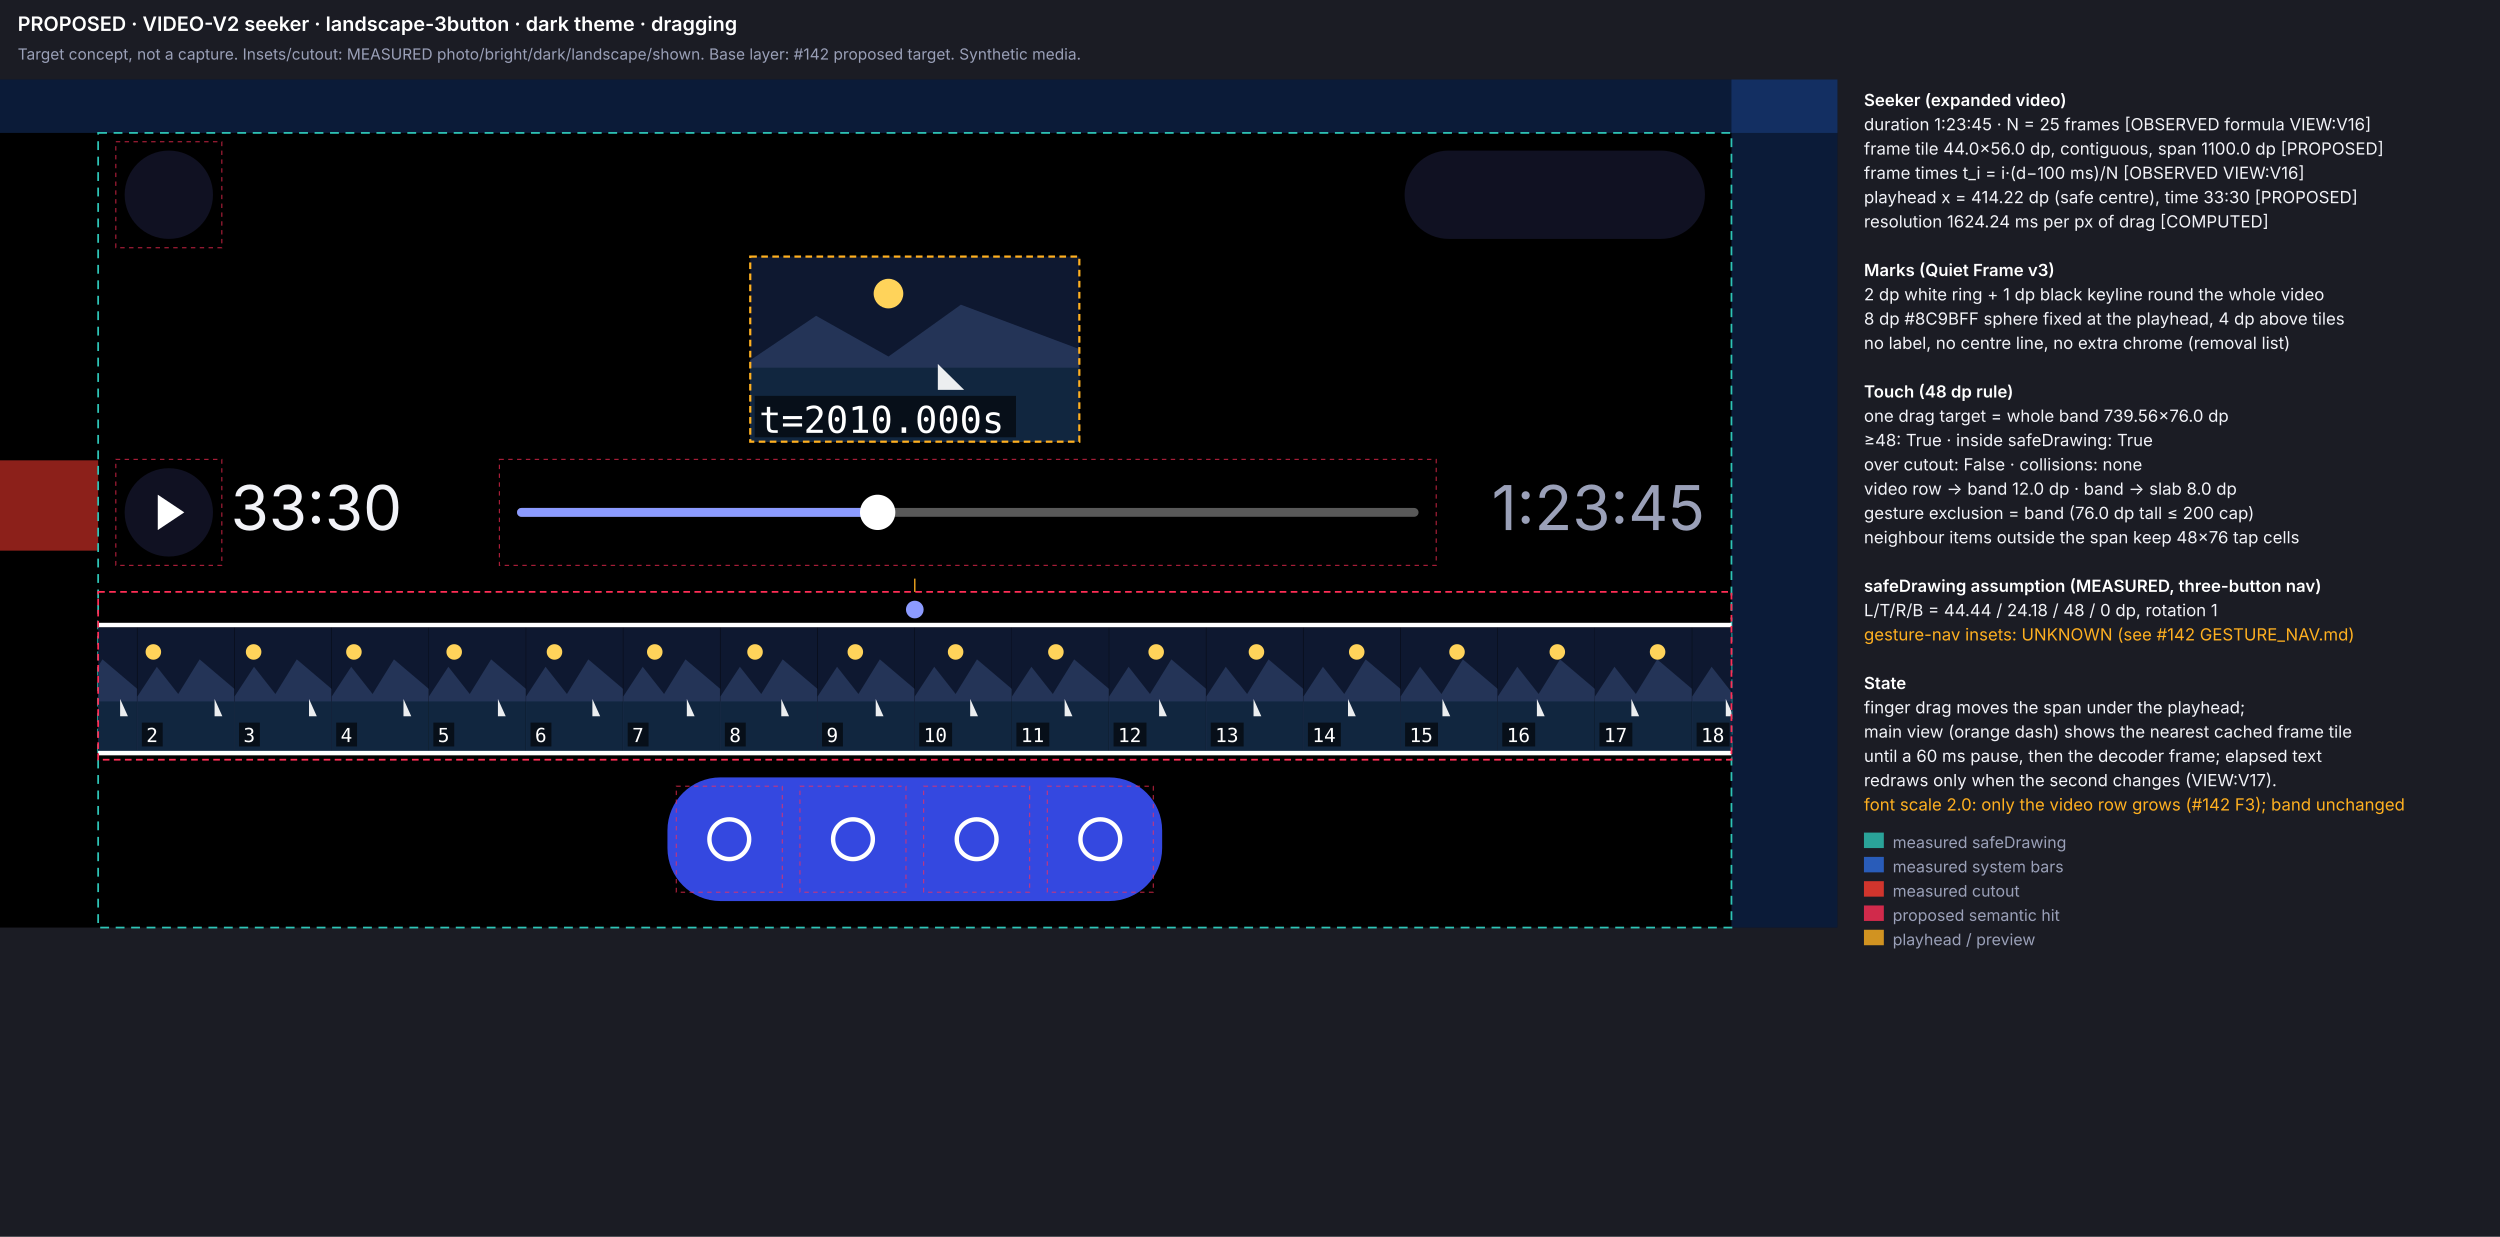
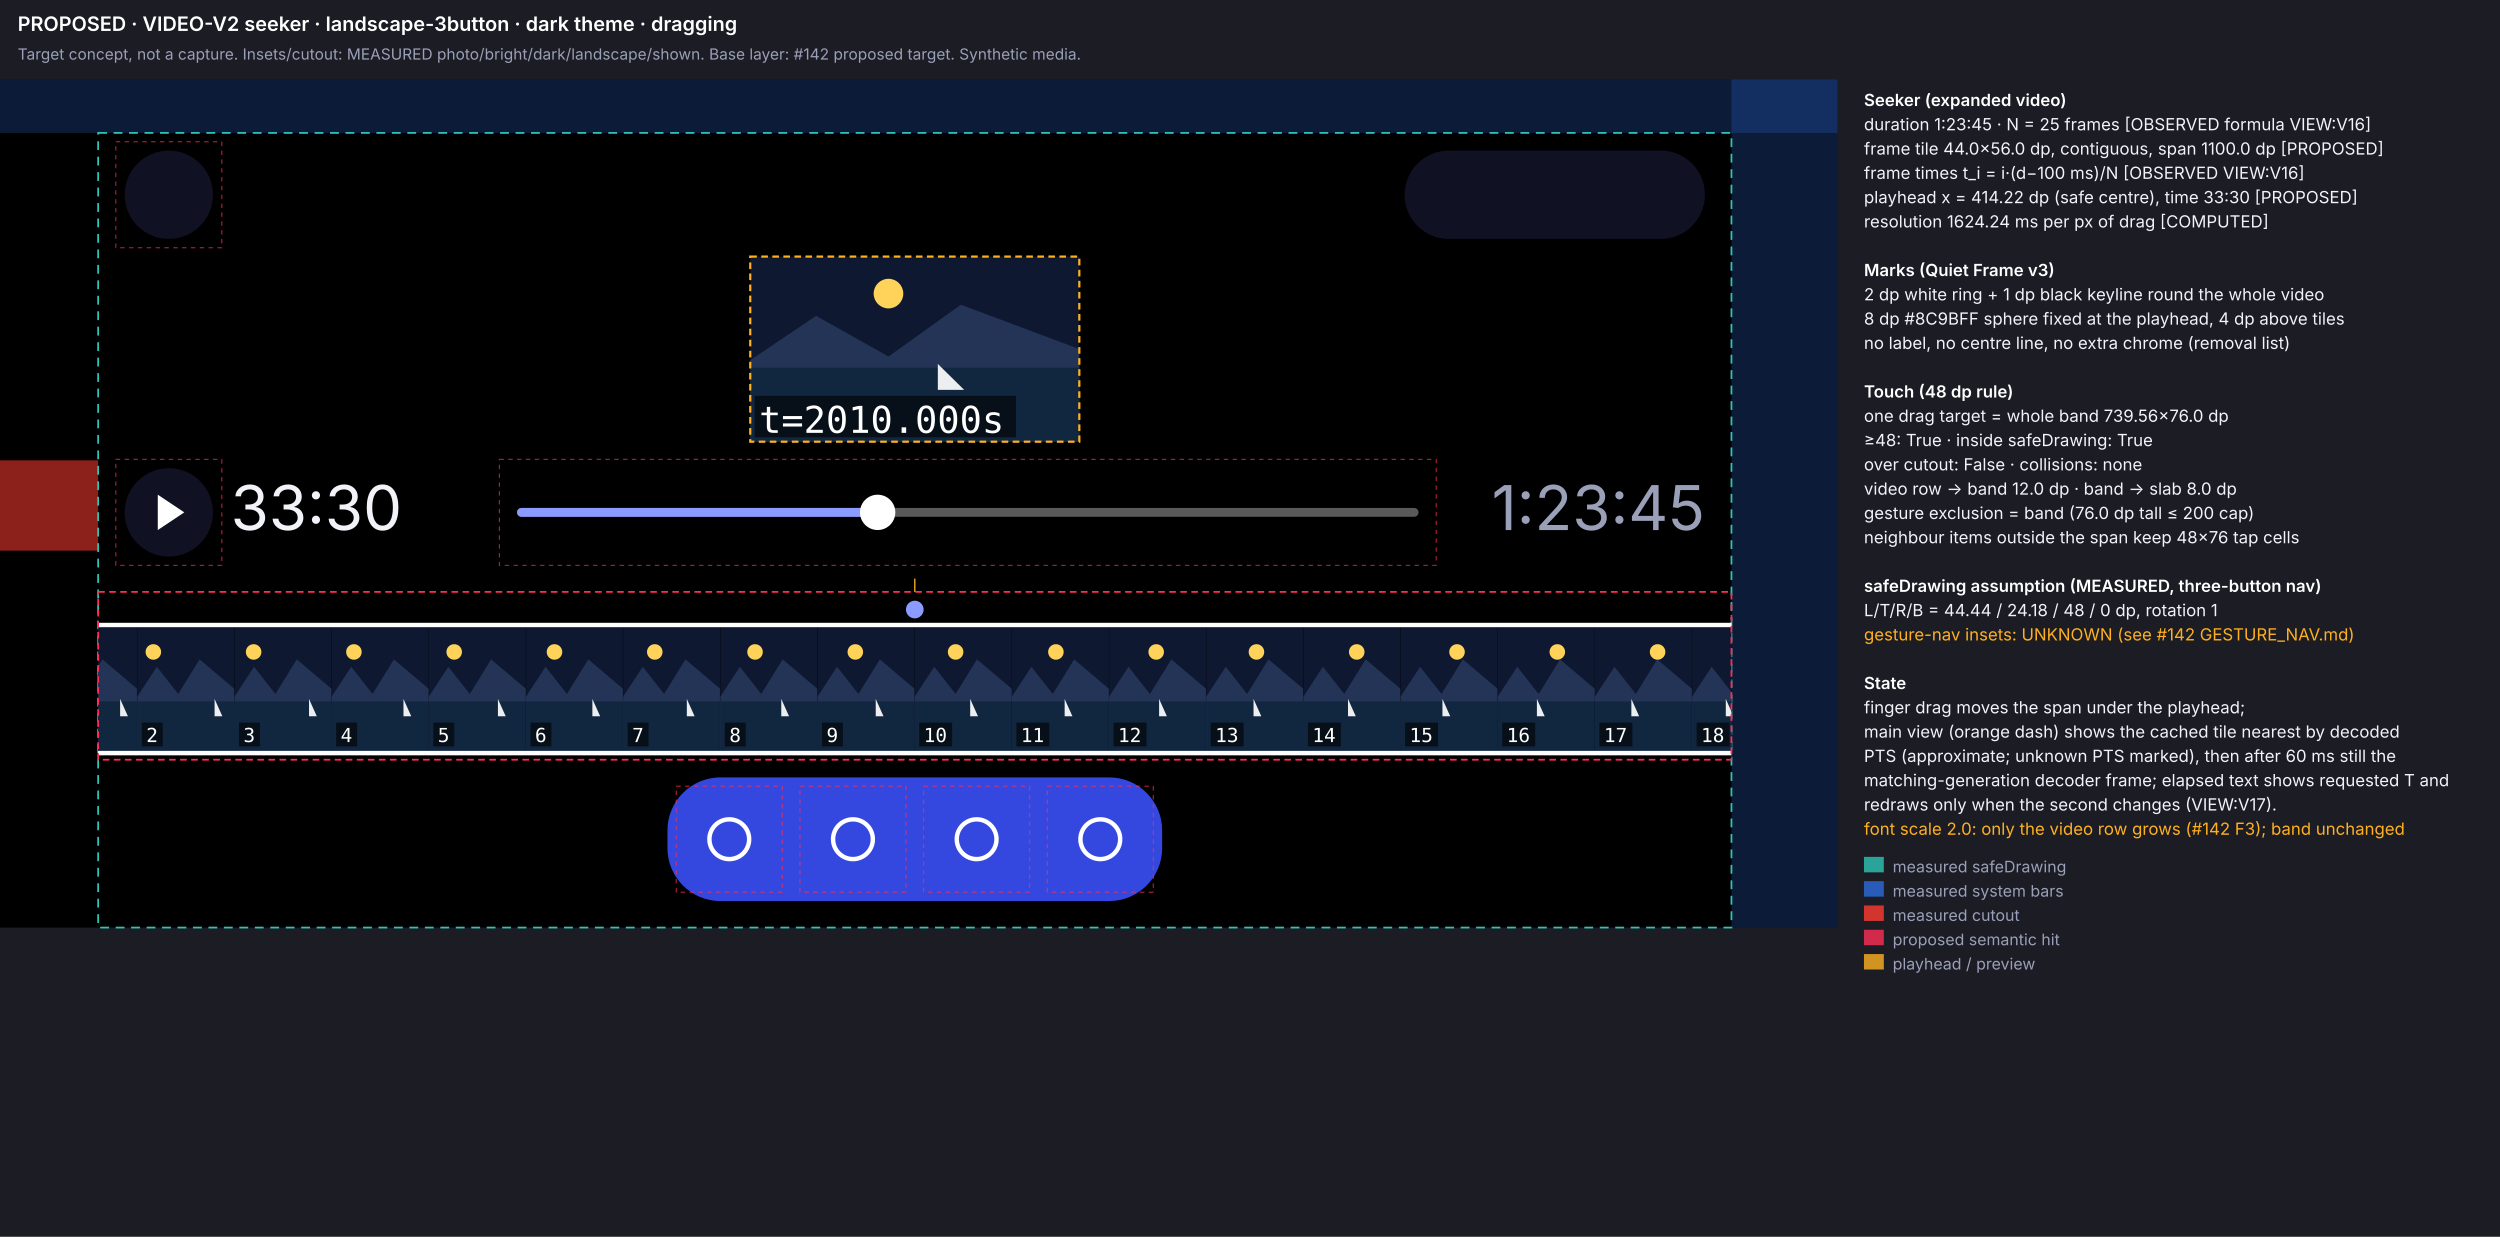
<svg xmlns="http://www.w3.org/2000/svg" viewBox="0 0 1132.0 560.0" width="2264.0" height="1120.0" font-family="Funnel Sans, Inter, Arial, sans-serif">
  <rect width="1132.0" height="560.0" fill="#1B1C24" />
  <text x="8" y="14" font-size="9" fill="#FFF" font-weight="600">PROPOSED · VIDEO-V2 seeker · landscape-3button · dark theme · dragging</text>
  <text x="8" y="27" font-size="7" fill="#9AA0B8">Target concept, not a capture. Insets/cutout: MEASURED photo/bright/dark/landscape/shown. Base layer: #142 proposed target. Synthetic media.</text>
  <g transform="translate(0,36)">
    <rect width="832.0" height="384.0" fill="#000" />
    <clipPath id="media">
      <rect x="339.71" y="80.18" width="149.01" height="83.82" rx="0" />
    </clipPath>
    <g clip-path="url(#media)">
      <rect x="339.71" y="80.18" width="149.01" height="83.82" fill="#0E1830" />
      <path d="M339.71 127.12 L369.52 107.0 L402.3 125.44 L435.08 101.97 L488.73 122.09 V164.0 H339.71 Z" fill="#243457" />
      <rect x="339.71" y="130.47" width="149.01" height="33.53" fill="#11263F" />
      <circle cx="402.3" cy="96.94" r="6.71" fill="#FFD35A" />
      <path d="M424.65 140.53 l0 -11.73 l11.92 11.73 Z" fill="#FFFFFF" opacity=".92" />
      <rect x="341.71" y="143.24" width="118.33" height="18.76" fill="#000" opacity=".6" />
      <text x="343.71" y="160.0" font-size="16.76" fill="#FFF" font-family="monospace">t=2010.000s</text>
    </g>
    <rect x="339.71" y="80.18" width="149.01" height="83.82" fill="none" stroke="#FFB020" stroke-width="1" stroke-dasharray="3 2" />
    <rect width="832.0" height="24.18" fill="#2D6CDF" opacity=".25" />
    <rect x="784.0" width="48" height="384.0" fill="#2D6CDF" opacity=".25" />
    <rect x="0.0" y="172.44" width="44.44" height="40.89" fill="#FF3B30" opacity=".55" />
    <rect x="44.44" y="24.18" width="739.56" height="359.82" fill="none" stroke="#2EC4B6" stroke-dasharray="4 3" stroke-width=".8" />
    <circle cx="76.44" cy="52.18" r="20" fill="#14152A" opacity=".8" />
    <rect x="636.0" y="32.18" width="136.0" height="40.0" rx="20" fill="#14152A" opacity=".8" />
    <rect x="234.12" y="194.0" width="408.2" height="4" rx="2" fill="#FFF" opacity=".35" />
    <rect x="234.12" y="194.0" width="163.28" height="4" rx="2" fill="#8C9BFF" />
    <circle cx="397.4" cy="196.0" r="8" fill="#FFF" />
    <circle cx="76.44" cy="196.0" r="20" fill="#14152A" opacity=".8" />
    <path d="M71.44 188.0 l12 8 l-12 8 Z" fill="#FFF" />
    <text x="104.44" y="204.0" font-size="28.0" fill="#F2F3F8">33:30</text>
    <text x="772.0" y="204.0" font-size="28.0" fill="#9AA0B8" text-anchor="end">1:23:45</text>
    <clipPath id="bdraggingband">
      <rect x="44.44" y="230.0" width="739.56" height="80.0" />
    </clipPath>
    <g clip-path="url(#bdraggingband)">
      <clipPath id="bdraggingspan">
        <rect x="-25.78" y="248.0" width="1100.0" height="56.0" rx="8" />
      </clipPath>
      <g clip-path="url(#bdraggingspan)">
        <rect x="-25.78" y="248.0" width="44.0" height="56.0" fill="#0E1830" />
        <path d="M-25.78 279.36 L-16.98 265.92 L-7.3 278.24 L2.38 262.56 L18.22 276.0 V304.0 H-25.78 Z" fill="#243457" />
        <rect x="-25.78" y="281.6" width="44.0" height="22.4" fill="#11263F" />
        <circle cx="-21.38" cy="259.2" r="3.52" fill="#FFD35A" />
        <path d="M11.62 288.32 l0 -7.84 l3.52 7.84 Z" fill="#FFFFFF" opacity=".92" />
        <rect x="-23.78" y="291.2" width="9.46" height="10.8" fill="#000" opacity=".6" />
        <text x="-21.78" y="300.0" font-size="8.8" fill="#FFF" font-family="monospace">0</text>
        <line x1="18.22" y1="248.0" x2="18.22" y2="304.0" stroke="#000" stroke-opacity=".35" stroke-width=".5" />
        <rect x="18.22" y="248.0" width="44.0" height="56.0" fill="#0E1830" />
        <path d="M18.22 279.36 L27.02 265.92 L36.7 278.24 L46.38 262.56 L62.22 276.0 V304.0 H18.22 Z" fill="#243457" />
        <rect x="18.22" y="281.6" width="44.0" height="22.4" fill="#11263F" />
        <circle cx="24.03" cy="259.2" r="3.52" fill="#FFD35A" />
        <path d="M54.39 288.32 l0 -7.84 l3.52 7.84 Z" fill="#FFFFFF" opacity=".92" />
        <rect x="20.22" y="291.2" width="9.46" height="10.8" fill="#000" opacity=".6" />
        <text x="22.22" y="300.0" font-size="8.8" fill="#FFF" font-family="monospace">1</text>
        <line x1="62.22" y1="248.0" x2="62.22" y2="304.0" stroke="#000" stroke-opacity=".35" stroke-width=".5" />
        <rect x="62.22" y="248.0" width="44.0" height="56.0" fill="#0E1830" />
        <path d="M62.22 279.36 L71.02 265.92 L80.7 278.24 L90.38 262.56 L106.22 276.0 V304.0 H62.22 Z" fill="#243457" />
        <rect x="62.22" y="281.6" width="44.0" height="22.4" fill="#11263F" />
        <circle cx="69.44" cy="259.2" r="3.52" fill="#FFD35A" />
        <path d="M97.16 288.32 l0 -7.84 l3.52 7.84 Z" fill="#FFFFFF" opacity=".92" />
        <rect x="64.22" y="291.2" width="9.46" height="10.8" fill="#000" opacity=".6" />
        <text x="66.22" y="300.0" font-size="8.8" fill="#FFF" font-family="monospace">2</text>
        <line x1="106.22" y1="248.0" x2="106.22" y2="304.0" stroke="#000" stroke-opacity=".35" stroke-width=".5" />
        <rect x="106.22" y="248.0" width="44.0" height="56.0" fill="#0E1830" />
        <path d="M106.22 279.36 L115.02 265.92 L124.7 278.24 L134.38 262.56 L150.22 276.0 V304.0 H106.22 Z" fill="#243457" />
        <rect x="106.22" y="281.6" width="44.0" height="22.4" fill="#11263F" />
        <circle cx="114.84" cy="259.2" r="3.52" fill="#FFD35A" />
        <path d="M139.92 288.32 l0 -7.84 l3.52 7.84 Z" fill="#FFFFFF" opacity=".92" />
        <rect x="108.22" y="291.2" width="9.46" height="10.8" fill="#000" opacity=".6" />
        <text x="110.22" y="300.0" font-size="8.8" fill="#FFF" font-family="monospace">3</text>
        <line x1="150.22" y1="248.0" x2="150.22" y2="304.0" stroke="#000" stroke-opacity=".35" stroke-width=".5" />
        <rect x="150.22" y="248.0" width="44.0" height="56.0" fill="#0E1830" />
        <path d="M150.22 279.36 L159.02 265.92 L168.7 278.24 L178.38 262.56 L194.22 276.0 V304.0 H150.22 Z" fill="#243457" />
        <rect x="150.22" y="281.6" width="44.0" height="22.4" fill="#11263F" />
        <circle cx="160.25" cy="259.2" r="3.52" fill="#FFD35A" />
        <path d="M182.69 288.32 l0 -7.84 l3.52 7.84 Z" fill="#FFFFFF" opacity=".92" />
        <rect x="152.22" y="291.2" width="9.46" height="10.8" fill="#000" opacity=".6" />
        <text x="154.22" y="300.0" font-size="8.8" fill="#FFF" font-family="monospace">4</text>
        <line x1="194.22" y1="248.0" x2="194.22" y2="304.0" stroke="#000" stroke-opacity=".35" stroke-width=".5" />
        <rect x="194.22" y="248.0" width="44.0" height="56.0" fill="#0E1830" />
        <path d="M194.22 279.36 L203.02 265.92 L212.7 278.24 L222.38 262.56 L238.22 276.0 V304.0 H194.22 Z" fill="#243457" />
        <rect x="194.22" y="281.6" width="44.0" height="22.4" fill="#11263F" />
        <circle cx="205.66" cy="259.2" r="3.52" fill="#FFD35A" />
        <path d="M225.46 288.32 l0 -7.84 l3.52 7.84 Z" fill="#FFFFFF" opacity=".92" />
        <rect x="196.22" y="291.2" width="9.46" height="10.8" fill="#000" opacity=".6" />
        <text x="198.22" y="300.0" font-size="8.8" fill="#FFF" font-family="monospace">5</text>
        <line x1="238.22" y1="248.0" x2="238.22" y2="304.0" stroke="#000" stroke-opacity=".35" stroke-width=".5" />
        <rect x="238.22" y="248.0" width="44.0" height="56.0" fill="#0E1830" />
        <path d="M238.22 279.36 L247.02 265.92 L256.7 278.24 L266.38 262.56 L282.22 276.0 V304.0 H238.22 Z" fill="#243457" />
        <rect x="238.22" y="281.6" width="44.0" height="22.4" fill="#11263F" />
        <circle cx="251.07" cy="259.2" r="3.52" fill="#FFD35A" />
        <path d="M268.23 288.32 l0 -7.84 l3.52 7.84 Z" fill="#FFFFFF" opacity=".92" />
        <rect x="240.22" y="291.2" width="9.46" height="10.8" fill="#000" opacity=".6" />
        <text x="242.22" y="300.0" font-size="8.8" fill="#FFF" font-family="monospace">6</text>
        <line x1="282.22" y1="248.0" x2="282.22" y2="304.0" stroke="#000" stroke-opacity=".35" stroke-width=".5" />
        <rect x="282.22" y="248.0" width="44.0" height="56.0" fill="#0E1830" />
        <path d="M282.22 279.36 L291.02 265.92 L300.7 278.24 L310.38 262.56 L326.22 276.0 V304.0 H282.22 Z" fill="#243457" />
        <rect x="282.22" y="281.6" width="44.0" height="22.4" fill="#11263F" />
        <circle cx="296.48" cy="259.2" r="3.52" fill="#FFD35A" />
        <path d="M311.0 288.32 l0 -7.84 l3.52 7.84 Z" fill="#FFFFFF" opacity=".92" />
        <rect x="284.22" y="291.2" width="9.46" height="10.8" fill="#000" opacity=".6" />
        <text x="286.22" y="300.0" font-size="8.8" fill="#FFF" font-family="monospace">7</text>
        <line x1="326.22" y1="248.0" x2="326.22" y2="304.0" stroke="#000" stroke-opacity=".35" stroke-width=".5" />
        <rect x="326.22" y="248.0" width="44.0" height="56.0" fill="#0E1830" />
        <path d="M326.22 279.36 L335.02 265.92 L344.7 278.24 L354.38 262.56 L370.22 276.0 V304.0 H326.22 Z" fill="#243457" />
        <rect x="326.22" y="281.6" width="44.0" height="22.4" fill="#11263F" />
        <circle cx="341.88" cy="259.2" r="3.52" fill="#FFD35A" />
        <path d="M353.76 288.32 l0 -7.84 l3.52 7.84 Z" fill="#FFFFFF" opacity=".92" />
        <rect x="328.22" y="291.2" width="9.46" height="10.8" fill="#000" opacity=".6" />
        <text x="330.22" y="300.0" font-size="8.8" fill="#FFF" font-family="monospace">8</text>
        <line x1="370.22" y1="248.0" x2="370.22" y2="304.0" stroke="#000" stroke-opacity=".35" stroke-width=".5" />
        <rect x="370.22" y="248.0" width="44.0" height="56.0" fill="#0E1830" />
        <path d="M370.22 279.36 L379.02 265.92 L388.7 278.24 L398.38 262.56 L414.22 276.0 V304.0 H370.22 Z" fill="#243457" />
        <rect x="370.22" y="281.6" width="44.0" height="22.4" fill="#11263F" />
        <circle cx="387.29" cy="259.2" r="3.52" fill="#FFD35A" />
        <path d="M396.53 288.32 l0 -7.84 l3.52 7.84 Z" fill="#FFFFFF" opacity=".92" />
        <rect x="372.22" y="291.2" width="9.46" height="10.8" fill="#000" opacity=".6" />
        <text x="374.22" y="300.0" font-size="8.8" fill="#FFF" font-family="monospace">9</text>
        <line x1="414.22" y1="248.0" x2="414.22" y2="304.0" stroke="#000" stroke-opacity=".35" stroke-width=".5" />
        <rect x="414.22" y="248.0" width="44.0" height="56.0" fill="#0E1830" />
        <path d="M414.22 279.36 L423.02 265.92 L432.7 278.24 L442.38 262.56 L458.22 276.0 V304.0 H414.22 Z" fill="#243457" />
        <rect x="414.22" y="281.6" width="44.0" height="22.4" fill="#11263F" />
        <circle cx="432.7" cy="259.2" r="3.52" fill="#FFD35A" />
        <path d="M439.3 288.32 l0 -7.84 l3.52 7.84 Z" fill="#FFFFFF" opacity=".92" />
        <rect x="416.22" y="291.2" width="14.91" height="10.8" fill="#000" opacity=".6" />
        <text x="418.22" y="300.0" font-size="8.8" fill="#FFF" font-family="monospace">10</text>
        <line x1="458.22" y1="248.0" x2="458.22" y2="304.0" stroke="#000" stroke-opacity=".35" stroke-width=".5" />
        <rect x="458.22" y="248.0" width="44.0" height="56.0" fill="#0E1830" />
        <path d="M458.22 279.36 L467.02 265.92 L476.7 278.24 L486.38 262.56 L502.22 276.0 V304.0 H458.22 Z" fill="#243457" />
        <rect x="458.22" y="281.6" width="44.0" height="22.4" fill="#11263F" />
        <circle cx="478.11" cy="259.2" r="3.52" fill="#FFD35A" />
        <path d="M482.07 288.32 l0 -7.84 l3.52 7.84 Z" fill="#FFFFFF" opacity=".92" />
        <rect x="460.22" y="291.2" width="14.91" height="10.8" fill="#000" opacity=".6" />
        <text x="462.22" y="300.0" font-size="8.8" fill="#FFF" font-family="monospace">11</text>
        <line x1="502.22" y1="248.0" x2="502.22" y2="304.0" stroke="#000" stroke-opacity=".35" stroke-width=".5" />
        <rect x="502.22" y="248.0" width="44.0" height="56.0" fill="#0E1830" />
        <path d="M502.22 279.36 L511.02 265.92 L520.7 278.24 L530.38 262.56 L546.22 276.0 V304.0 H502.22 Z" fill="#243457" />
        <rect x="502.22" y="281.6" width="44.0" height="22.4" fill="#11263F" />
        <circle cx="523.52" cy="259.2" r="3.52" fill="#FFD35A" />
        <path d="M524.84 288.32 l0 -7.84 l3.52 7.84 Z" fill="#FFFFFF" opacity=".92" />
        <rect x="504.22" y="291.2" width="14.91" height="10.8" fill="#000" opacity=".6" />
        <text x="506.22" y="300.0" font-size="8.8" fill="#FFF" font-family="monospace">12</text>
        <line x1="546.22" y1="248.0" x2="546.22" y2="304.0" stroke="#000" stroke-opacity=".35" stroke-width=".5" />
        <rect x="546.22" y="248.0" width="44.0" height="56.0" fill="#0E1830" />
        <path d="M546.22 279.36 L555.02 265.92 L564.7 278.24 L574.38 262.56 L590.22 276.0 V304.0 H546.22 Z" fill="#243457" />
        <rect x="546.22" y="281.6" width="44.0" height="22.4" fill="#11263F" />
        <circle cx="568.92" cy="259.2" r="3.52" fill="#FFD35A" />
        <path d="M567.6 288.32 l0 -7.84 l3.52 7.84 Z" fill="#FFFFFF" opacity=".92" />
        <rect x="548.22" y="291.2" width="14.91" height="10.8" fill="#000" opacity=".6" />
        <text x="550.22" y="300.0" font-size="8.8" fill="#FFF" font-family="monospace">13</text>
        <line x1="590.22" y1="248.0" x2="590.22" y2="304.0" stroke="#000" stroke-opacity=".35" stroke-width=".5" />
        <rect x="590.22" y="248.0" width="44.0" height="56.0" fill="#0E1830" />
        <path d="M590.22 279.36 L599.02 265.92 L608.7 278.24 L618.38 262.56 L634.22 276.0 V304.0 H590.22 Z" fill="#243457" />
        <rect x="590.22" y="281.6" width="44.0" height="22.4" fill="#11263F" />
        <circle cx="614.33" cy="259.2" r="3.52" fill="#FFD35A" />
        <path d="M610.37 288.32 l0 -7.84 l3.52 7.84 Z" fill="#FFFFFF" opacity=".92" />
        <rect x="592.22" y="291.2" width="14.91" height="10.8" fill="#000" opacity=".6" />
        <text x="594.22" y="300.0" font-size="8.8" fill="#FFF" font-family="monospace">14</text>
        <line x1="634.22" y1="248.0" x2="634.22" y2="304.0" stroke="#000" stroke-opacity=".35" stroke-width=".5" />
        <rect x="634.22" y="248.0" width="44.0" height="56.0" fill="#0E1830" />
        <path d="M634.22 279.36 L643.02 265.92 L652.7 278.24 L662.38 262.56 L678.22 276.0 V304.0 H634.22 Z" fill="#243457" />
        <rect x="634.22" y="281.6" width="44.0" height="22.4" fill="#11263F" />
        <circle cx="659.74" cy="259.2" r="3.52" fill="#FFD35A" />
        <path d="M653.14 288.32 l0 -7.84 l3.52 7.84 Z" fill="#FFFFFF" opacity=".92" />
        <rect x="636.22" y="291.2" width="14.91" height="10.8" fill="#000" opacity=".6" />
        <text x="638.22" y="300.0" font-size="8.8" fill="#FFF" font-family="monospace">15</text>
        <line x1="678.22" y1="248.0" x2="678.22" y2="304.0" stroke="#000" stroke-opacity=".35" stroke-width=".5" />
        <rect x="678.22" y="248.0" width="44.0" height="56.0" fill="#0E1830" />
        <path d="M678.22 279.36 L687.02 265.92 L696.7 278.24 L706.38 262.56 L722.22 276.0 V304.0 H678.22 Z" fill="#243457" />
        <rect x="678.22" y="281.6" width="44.0" height="22.4" fill="#11263F" />
        <circle cx="705.15" cy="259.2" r="3.52" fill="#FFD35A" />
        <path d="M695.91 288.32 l0 -7.84 l3.52 7.84 Z" fill="#FFFFFF" opacity=".92" />
        <rect x="680.22" y="291.2" width="14.91" height="10.8" fill="#000" opacity=".6" />
        <text x="682.22" y="300.0" font-size="8.8" fill="#FFF" font-family="monospace">16</text>
        <line x1="722.22" y1="248.0" x2="722.22" y2="304.0" stroke="#000" stroke-opacity=".35" stroke-width=".5" />
        <rect x="722.22" y="248.0" width="44.0" height="56.0" fill="#0E1830" />
        <path d="M722.22 279.36 L731.02 265.92 L740.7 278.24 L750.38 262.56 L766.22 276.0 V304.0 H722.22 Z" fill="#243457" />
        <rect x="722.22" y="281.6" width="44.0" height="22.4" fill="#11263F" />
        <circle cx="750.56" cy="259.2" r="3.52" fill="#FFD35A" />
        <path d="M738.68 288.32 l0 -7.84 l3.52 7.84 Z" fill="#FFFFFF" opacity=".92" />
        <rect x="724.22" y="291.2" width="14.91" height="10.8" fill="#000" opacity=".6" />
        <text x="726.22" y="300.0" font-size="8.8" fill="#FFF" font-family="monospace">17</text>
        <line x1="766.22" y1="248.0" x2="766.22" y2="304.0" stroke="#000" stroke-opacity=".35" stroke-width=".5" />
        <rect x="766.22" y="248.0" width="44.0" height="56.0" fill="#0E1830" />
        <path d="M766.22 279.36 L775.02 265.92 L784.7 278.24 L794.38 262.56 L810.22 276.0 V304.0 H766.22 Z" fill="#243457" />
        <rect x="766.22" y="281.6" width="44.0" height="22.4" fill="#11263F" />
        <circle cx="795.96" cy="259.2" r="3.52" fill="#FFD35A" />
        <path d="M781.44 288.32 l0 -7.84 l3.52 7.84 Z" fill="#FFFFFF" opacity=".92" />
        <rect x="768.22" y="291.2" width="14.91" height="10.8" fill="#000" opacity=".6" />
        <text x="770.22" y="300.0" font-size="8.8" fill="#FFF" font-family="monospace">18</text>
        <line x1="810.22" y1="248.0" x2="810.22" y2="304.0" stroke="#000" stroke-opacity=".35" stroke-width=".5" />
        <rect x="810.22" y="248.0" width="44.0" height="56.0" fill="#0E1830" />
        <path d="M810.22 279.36 L819.02 265.92 L828.7 278.24 L838.38 262.56 L854.22 276.0 V304.0 H810.22 Z" fill="#243457" />
        <rect x="810.22" y="281.6" width="44.0" height="22.4" fill="#11263F" />
        <circle cx="841.37" cy="259.2" r="3.52" fill="#FFD35A" />
        <path d="M824.21 288.32 l0 -7.84 l3.52 7.84 Z" fill="#FFFFFF" opacity=".92" />
        <rect x="812.22" y="291.2" width="14.91" height="10.8" fill="#000" opacity=".6" />
        <text x="814.22" y="300.0" font-size="8.8" fill="#FFF" font-family="monospace">19</text>
        <line x1="854.22" y1="248.0" x2="854.22" y2="304.0" stroke="#000" stroke-opacity=".35" stroke-width=".5" />
        <rect x="854.22" y="248.0" width="44.0" height="56.0" fill="#0E1830" />
        <path d="M854.22 279.36 L863.02 265.92 L872.7 278.24 L882.38 262.56 L898.22 276.0 V304.0 H854.22 Z" fill="#243457" />
        <rect x="854.22" y="281.6" width="44.0" height="22.4" fill="#11263F" />
        <circle cx="886.78" cy="259.2" r="3.52" fill="#FFD35A" />
        <path d="M866.98 288.32 l0 -7.84 l3.52 7.84 Z" fill="#FFFFFF" opacity=".92" />
        <rect x="856.22" y="291.2" width="14.91" height="10.8" fill="#000" opacity=".6" />
        <text x="858.22" y="300.0" font-size="8.8" fill="#FFF" font-family="monospace">20</text>
        <line x1="898.22" y1="248.0" x2="898.22" y2="304.0" stroke="#000" stroke-opacity=".35" stroke-width=".5" />
        <rect x="898.22" y="248.0" width="44.0" height="56.0" fill="#0E1830" />
        <path d="M898.22 279.36 L907.02 265.92 L916.7 278.24 L926.38 262.56 L942.22 276.0 V304.0 H898.22 Z" fill="#243457" />
        <rect x="898.22" y="281.6" width="44.0" height="22.4" fill="#11263F" />
        <circle cx="932.19" cy="259.2" r="3.52" fill="#FFD35A" />
        <path d="M909.75 288.32 l0 -7.84 l3.52 7.84 Z" fill="#FFFFFF" opacity=".92" />
        <rect x="900.22" y="291.2" width="14.91" height="10.8" fill="#000" opacity=".6" />
        <text x="902.22" y="300.0" font-size="8.8" fill="#FFF" font-family="monospace">21</text>
        <line x1="942.22" y1="248.0" x2="942.22" y2="304.0" stroke="#000" stroke-opacity=".35" stroke-width=".5" />
        <rect x="942.22" y="248.0" width="44.0" height="56.0" fill="#0E1830" />
        <path d="M942.22 279.36 L951.02 265.92 L960.7 278.24 L970.38 262.56 L986.22 276.0 V304.0 H942.22 Z" fill="#243457" />
        <rect x="942.22" y="281.6" width="44.0" height="22.4" fill="#11263F" />
        <circle cx="977.6" cy="259.2" r="3.52" fill="#FFD35A" />
        <path d="M952.52 288.32 l0 -7.84 l3.52 7.84 Z" fill="#FFFFFF" opacity=".92" />
        <rect x="944.22" y="291.2" width="14.91" height="10.8" fill="#000" opacity=".6" />
        <text x="946.22" y="300.0" font-size="8.8" fill="#FFF" font-family="monospace">22</text>
        <line x1="986.22" y1="248.0" x2="986.22" y2="304.0" stroke="#000" stroke-opacity=".35" stroke-width=".5" />
        <rect x="986.22" y="248.0" width="44.0" height="56.0" fill="#0E1830" />
        <path d="M986.22 279.36 L995.02 265.92 L1004.7 278.24 L1014.38 262.56 L1030.22 276.0 V304.0 H986.22 Z" fill="#243457" />
        <rect x="986.22" y="281.6" width="44.0" height="22.4" fill="#11263F" />
        <circle cx="1023.0" cy="259.2" r="3.52" fill="#FFD35A" />
        <path d="M995.28 288.32 l0 -7.84 l3.52 7.84 Z" fill="#FFFFFF" opacity=".92" />
        <rect x="988.22" y="291.2" width="14.91" height="10.8" fill="#000" opacity=".6" />
        <text x="990.22" y="300.0" font-size="8.8" fill="#FFF" font-family="monospace">23</text>
        <line x1="1030.22" y1="248.0" x2="1030.22" y2="304.0" stroke="#000" stroke-opacity=".35" stroke-width=".5" />
        <rect x="1030.22" y="248.0" width="44.0" height="56.0" fill="#0E1830" />
        <path d="M1030.22 279.36 L1039.02 265.92 L1048.7 278.24 L1058.38 262.56 L1074.22 276.0 V304.0 H1030.22 Z" fill="#243457" />
        <rect x="1030.22" y="281.6" width="44.0" height="22.4" fill="#11263F" />
        <circle cx="1068.41" cy="259.2" r="3.52" fill="#FFD35A" />
        <path d="M1038.05 288.32 l0 -7.84 l3.52 7.84 Z" fill="#FFFFFF" opacity=".92" />
        <rect x="1032.22" y="291.2" width="14.91" height="10.8" fill="#000" opacity=".6" />
        <text x="1034.22" y="300.0" font-size="8.8" fill="#FFF" font-family="monospace">24</text>
        <line x1="1074.22" y1="248.0" x2="1074.22" y2="304.0" stroke="#000" stroke-opacity=".35" stroke-width=".5" />
      </g>
      <rect x="-28.78" y="245.0" width="1106.0" height="62.0" rx="11" fill="none" stroke="#000" stroke-width="1" />
      <rect x="-26.78" y="247.0" width="1102.0" height="58.0" rx="9" fill="none" stroke="#FFF" stroke-width="2" />
    </g>
    <circle cx="414.22" cy="240.0" r="5.0" fill="#000" />
    <circle cx="414.22" cy="240.0" r="4.0" fill="#8C9BFF" />
    <rect x="302.22" y="316.0" width="224.0" height="56.0" rx="24" fill="#3448E0" />
    <circle cx="330.22" cy="344.0" r="9" fill="none" stroke="#FFF" stroke-width="2" />
    <circle cx="386.22" cy="344.0" r="9" fill="none" stroke="#FFF" stroke-width="2" />
    <circle cx="442.22" cy="344.0" r="9" fill="none" stroke="#FFF" stroke-width="2" />
    <circle cx="498.22" cy="344.0" r="9" fill="none" stroke="#FFF" stroke-width="2" />
    <rect x="44.44" y="232.0" width="739.56" height="76.0" fill="none" stroke="#FF2D55" stroke-width=".8" stroke-dasharray="3 2" />
    <rect x="52.44" y="172.0" width="48.0" height="48.0" fill="none" stroke="#FF2D55" stroke-width=".5" stroke-dasharray="2 2" opacity=".7" />
    <rect x="226.12" y="172.0" width="424.2" height="48.0" fill="none" stroke="#FF2D55" stroke-width=".5" stroke-dasharray="2 2" opacity=".7" />
    <rect x="306.22" y="320.0" width="48.0" height="48.0" fill="none" stroke="#FF2D55" stroke-width=".5" stroke-dasharray="2 2" opacity=".7" />
    <rect x="362.22" y="320.0" width="48.0" height="48.0" fill="none" stroke="#FF2D55" stroke-width=".5" stroke-dasharray="2 2" opacity=".7" />
    <rect x="418.22" y="320.0" width="48.0" height="48.0" fill="none" stroke="#FF2D55" stroke-width=".5" stroke-dasharray="2 2" opacity=".7" />
    <rect x="474.22" y="320.0" width="48.0" height="48.0" fill="none" stroke="#FF2D55" stroke-width=".5" stroke-dasharray="2 2" opacity=".7" />
    <rect x="52.44" y="28.18" width="48.0" height="48.0" fill="none" stroke="#FF2D55" stroke-width=".5" stroke-dasharray="2 2" opacity=".7" />
    <line x1="414.22" y1="226.0" x2="414.22" y2="232.0" stroke="#FFB020" stroke-width=".6" />
  </g>
  <g transform="translate(844.0,48)">
    <text x="0" y="0" font-size="7.6" fill="#FFF" font-weight="600">Seeker (expanded video)</text>
    <text x="0" y="11" font-size="7.6" fill="#F2F3F8" font-weight="400">duration 1:23:45 · N = 25 frames  [OBSERVED formula VIEW:V16]</text>
    <text x="0" y="22" font-size="7.6" fill="#F2F3F8" font-weight="400">frame tile 44.0×56.0 dp, contiguous, span 1100.0 dp  [PROPOSED]</text>
    <text x="0" y="33" font-size="7.6" fill="#F2F3F8" font-weight="400">frame times t_i = i·(d−100 ms)/N  [OBSERVED VIEW:V16]</text>
    <text x="0" y="44" font-size="7.6" fill="#F2F3F8" font-weight="400">playhead x = 414.22 dp (safe centre), time 33:30  [PROPOSED]</text>
    <text x="0" y="55" font-size="7.6" fill="#F2F3F8" font-weight="400">resolution 1624.24 ms per px of drag  [COMPUTED]</text>
    <text x="0" y="66" font-size="7.6" fill="#F2F3F8" font-weight="400" />
    <text x="0" y="77" font-size="7.6" fill="#FFF" font-weight="600">Marks (Quiet Frame v3)</text>
    <text x="0" y="88" font-size="7.6" fill="#F2F3F8" font-weight="400">2 dp white ring + 1 dp black keyline round the whole video</text>
    <text x="0" y="99" font-size="7.6" fill="#F2F3F8" font-weight="400">8 dp #8C9BFF sphere fixed at the playhead, 4 dp above tiles</text>
    <text x="0" y="110" font-size="7.6" fill="#F2F3F8" font-weight="400">no label, no centre line, no extra chrome (removal list)</text>
    <text x="0" y="121" font-size="7.6" fill="#F2F3F8" font-weight="400" />
    <text x="0" y="132" font-size="7.6" fill="#FFF" font-weight="600">Touch (48 dp rule)</text>
    <text x="0" y="143" font-size="7.6" fill="#F2F3F8" font-weight="400">one drag target = whole band 739.56×76.0 dp</text>
    <text x="0" y="154" font-size="7.6" fill="#F2F3F8" font-weight="400">≥48: True · inside safeDrawing: True</text>
    <text x="0" y="165" font-size="7.6" fill="#F2F3F8" font-weight="400">over cutout: False · collisions: none</text>
    <text x="0" y="176" font-size="7.6" fill="#F2F3F8" font-weight="400">video row → band 12.0 dp · band → slab 8.0 dp</text>
    <text x="0" y="187" font-size="7.6" fill="#F2F3F8" font-weight="400">gesture exclusion = band (76.0 dp tall ≤ 200 cap)</text>
    <text x="0" y="198" font-size="7.6" fill="#F2F3F8" font-weight="400">neighbour items outside the span keep 48×76 tap cells</text>
    <text x="0" y="209" font-size="7.6" fill="#F2F3F8" font-weight="400" />
    <text x="0" y="220" font-size="7.6" fill="#FFF" font-weight="600">safeDrawing assumption (MEASURED, three-button nav)</text>
    <text x="0" y="231" font-size="7.6" fill="#F2F3F8" font-weight="400">L/T/R/B = 44.44 / 24.18 / 48 / 0 dp, rotation 1</text>
    <text x="0" y="242" font-size="7.6" fill="#FFB020" font-weight="400">gesture-nav insets: UNKNOWN (see #142 GESTURE_NAV.md)</text>
    <text x="0" y="253" font-size="7.6" fill="#F2F3F8" font-weight="400" />
    <text x="0" y="264" font-size="7.6" fill="#FFF" font-weight="600">State</text>
    <text x="0" y="275" font-size="7.6" fill="#F2F3F8" font-weight="400">finger drag moves the span under the playhead;</text>
-     <text x="0" y="286" font-size="7.6" fill="#F2F3F8" font-weight="400">main view (orange dash) shows the nearest cached frame tile</text>
-     <text x="0" y="297" font-size="7.6" fill="#F2F3F8" font-weight="400">until a 60 ms pause, then the decoder frame; elapsed text</text>
-     <text x="0" y="308" font-size="7.6" fill="#F2F3F8" font-weight="400">redraws only when the second changes (VIEW:V17).</text>
-     <text x="0" y="319" font-size="7.6" fill="#FFB020" font-weight="400">font scale 2.0: only the video row grows (#142 F3); band unchanged</text>
-     <rect x="0" y="329" width="9" height="7" fill="#2EC4B6" opacity=".8" />
-     <text x="13" y="336" font-size="7.2" fill="#9AA0B8">measured safeDrawing</text>
-     <rect x="0" y="340" width="9" height="7" fill="#2D6CDF" opacity=".8" />
-     <text x="13" y="347" font-size="7.2" fill="#9AA0B8">measured system bars</text>
-     <rect x="0" y="351" width="9" height="7" fill="#FF3B30" opacity=".8" />
-     <text x="13" y="358" font-size="7.2" fill="#9AA0B8">measured cutout</text>
-     <rect x="0" y="362" width="9" height="7" fill="#FF2D55" opacity=".8" />
-     <text x="13" y="369" font-size="7.2" fill="#9AA0B8">proposed semantic hit</text>
-     <rect x="0" y="373" width="9" height="7" fill="#FFB020" opacity=".8" />
-     <text x="13" y="380" font-size="7.2" fill="#9AA0B8">playhead / preview</text>
+     <text x="0" y="286" font-size="7.6" fill="#F2F3F8" font-weight="400">main view (orange dash) shows the cached tile nearest by decoded</text>
+     <text x="0" y="297" font-size="7.6" fill="#F2F3F8" font-weight="400">PTS (approximate; unknown PTS marked), then after 60 ms still the</text>
+     <text x="0" y="308" font-size="7.6" fill="#F2F3F8" font-weight="400">matching-generation decoder frame; elapsed text shows requested T and</text>
+     <text x="0" y="319" font-size="7.6" fill="#F2F3F8" font-weight="400">redraws only when the second changes (VIEW:V17).</text>
+     <text x="0" y="330" font-size="7.6" fill="#FFB020" font-weight="400">font scale 2.0: only the video row grows (#142 F3); band unchanged</text>
+     <rect x="0" y="340" width="9" height="7" fill="#2EC4B6" opacity=".8" />
+     <text x="13" y="347" font-size="7.2" fill="#9AA0B8">measured safeDrawing</text>
+     <rect x="0" y="351" width="9" height="7" fill="#2D6CDF" opacity=".8" />
+     <text x="13" y="358" font-size="7.2" fill="#9AA0B8">measured system bars</text>
+     <rect x="0" y="362" width="9" height="7" fill="#FF3B30" opacity=".8" />
+     <text x="13" y="369" font-size="7.2" fill="#9AA0B8">measured cutout</text>
+     <rect x="0" y="373" width="9" height="7" fill="#FF2D55" opacity=".8" />
+     <text x="13" y="380" font-size="7.2" fill="#9AA0B8">proposed semantic hit</text>
+     <rect x="0" y="384" width="9" height="7" fill="#FFB020" opacity=".8" />
+     <text x="13" y="391" font-size="7.2" fill="#9AA0B8">playhead / preview</text>
  </g>
</svg>
